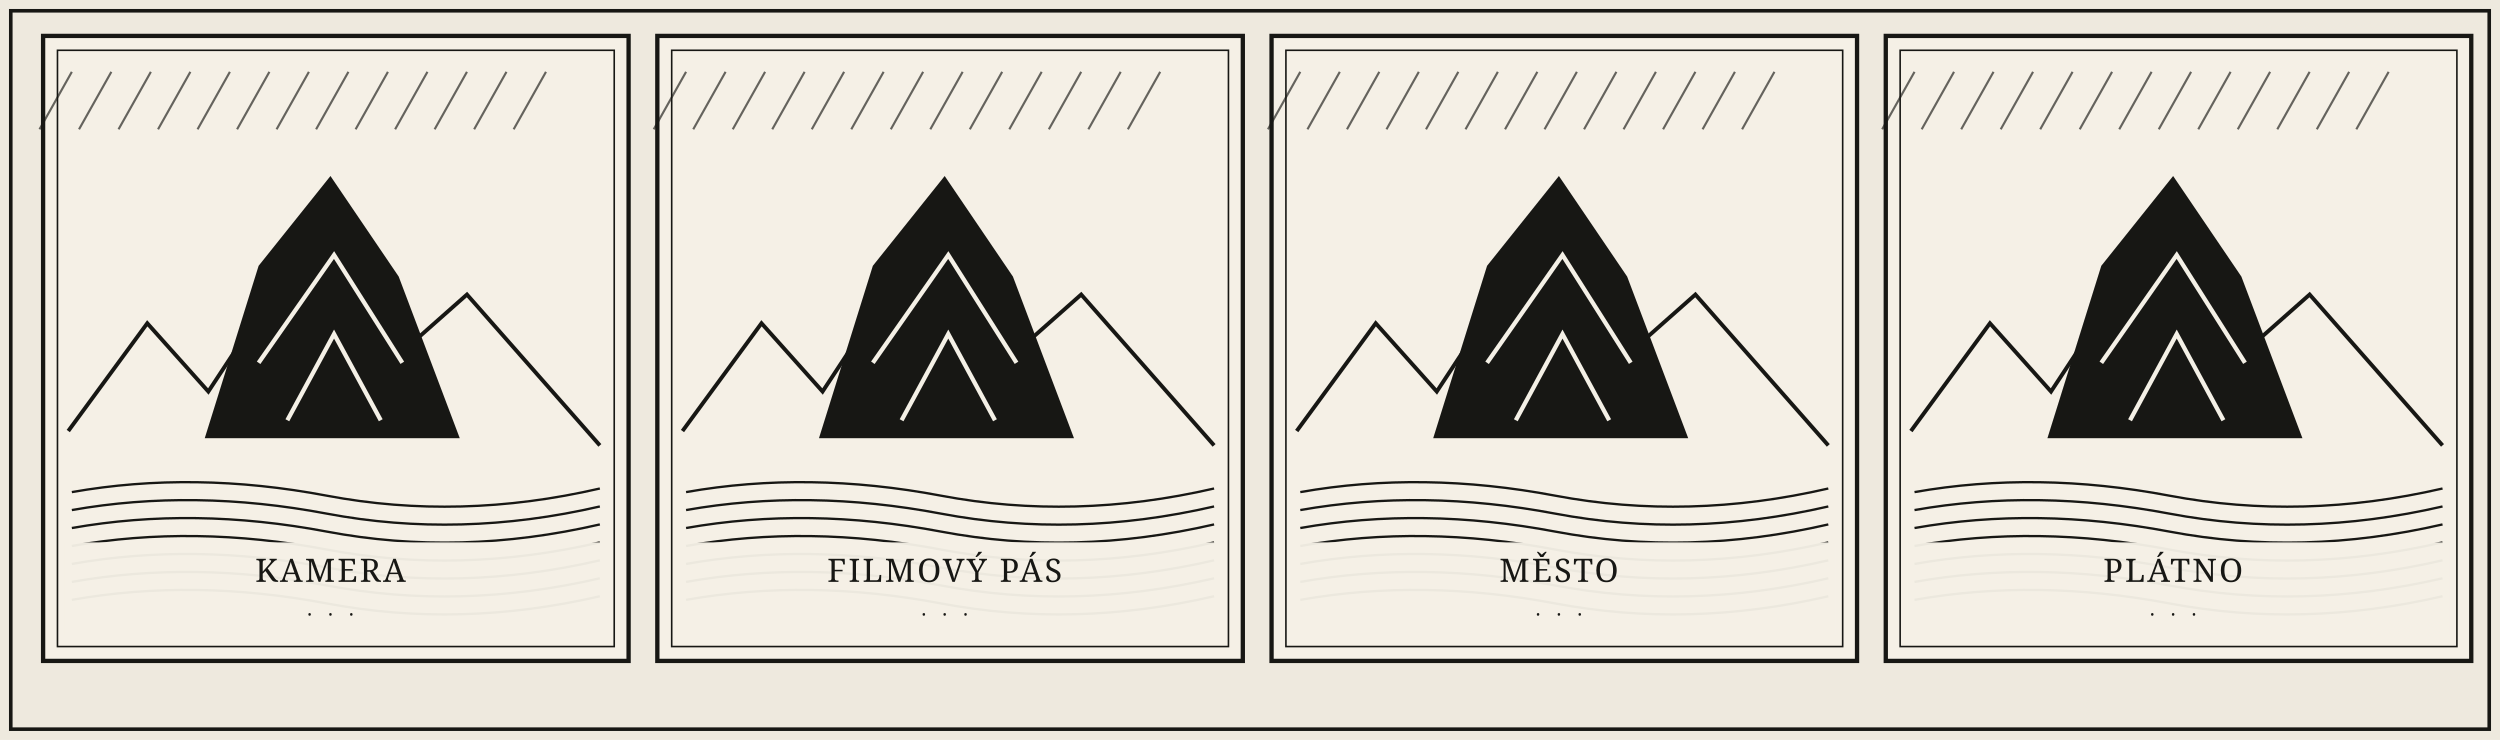
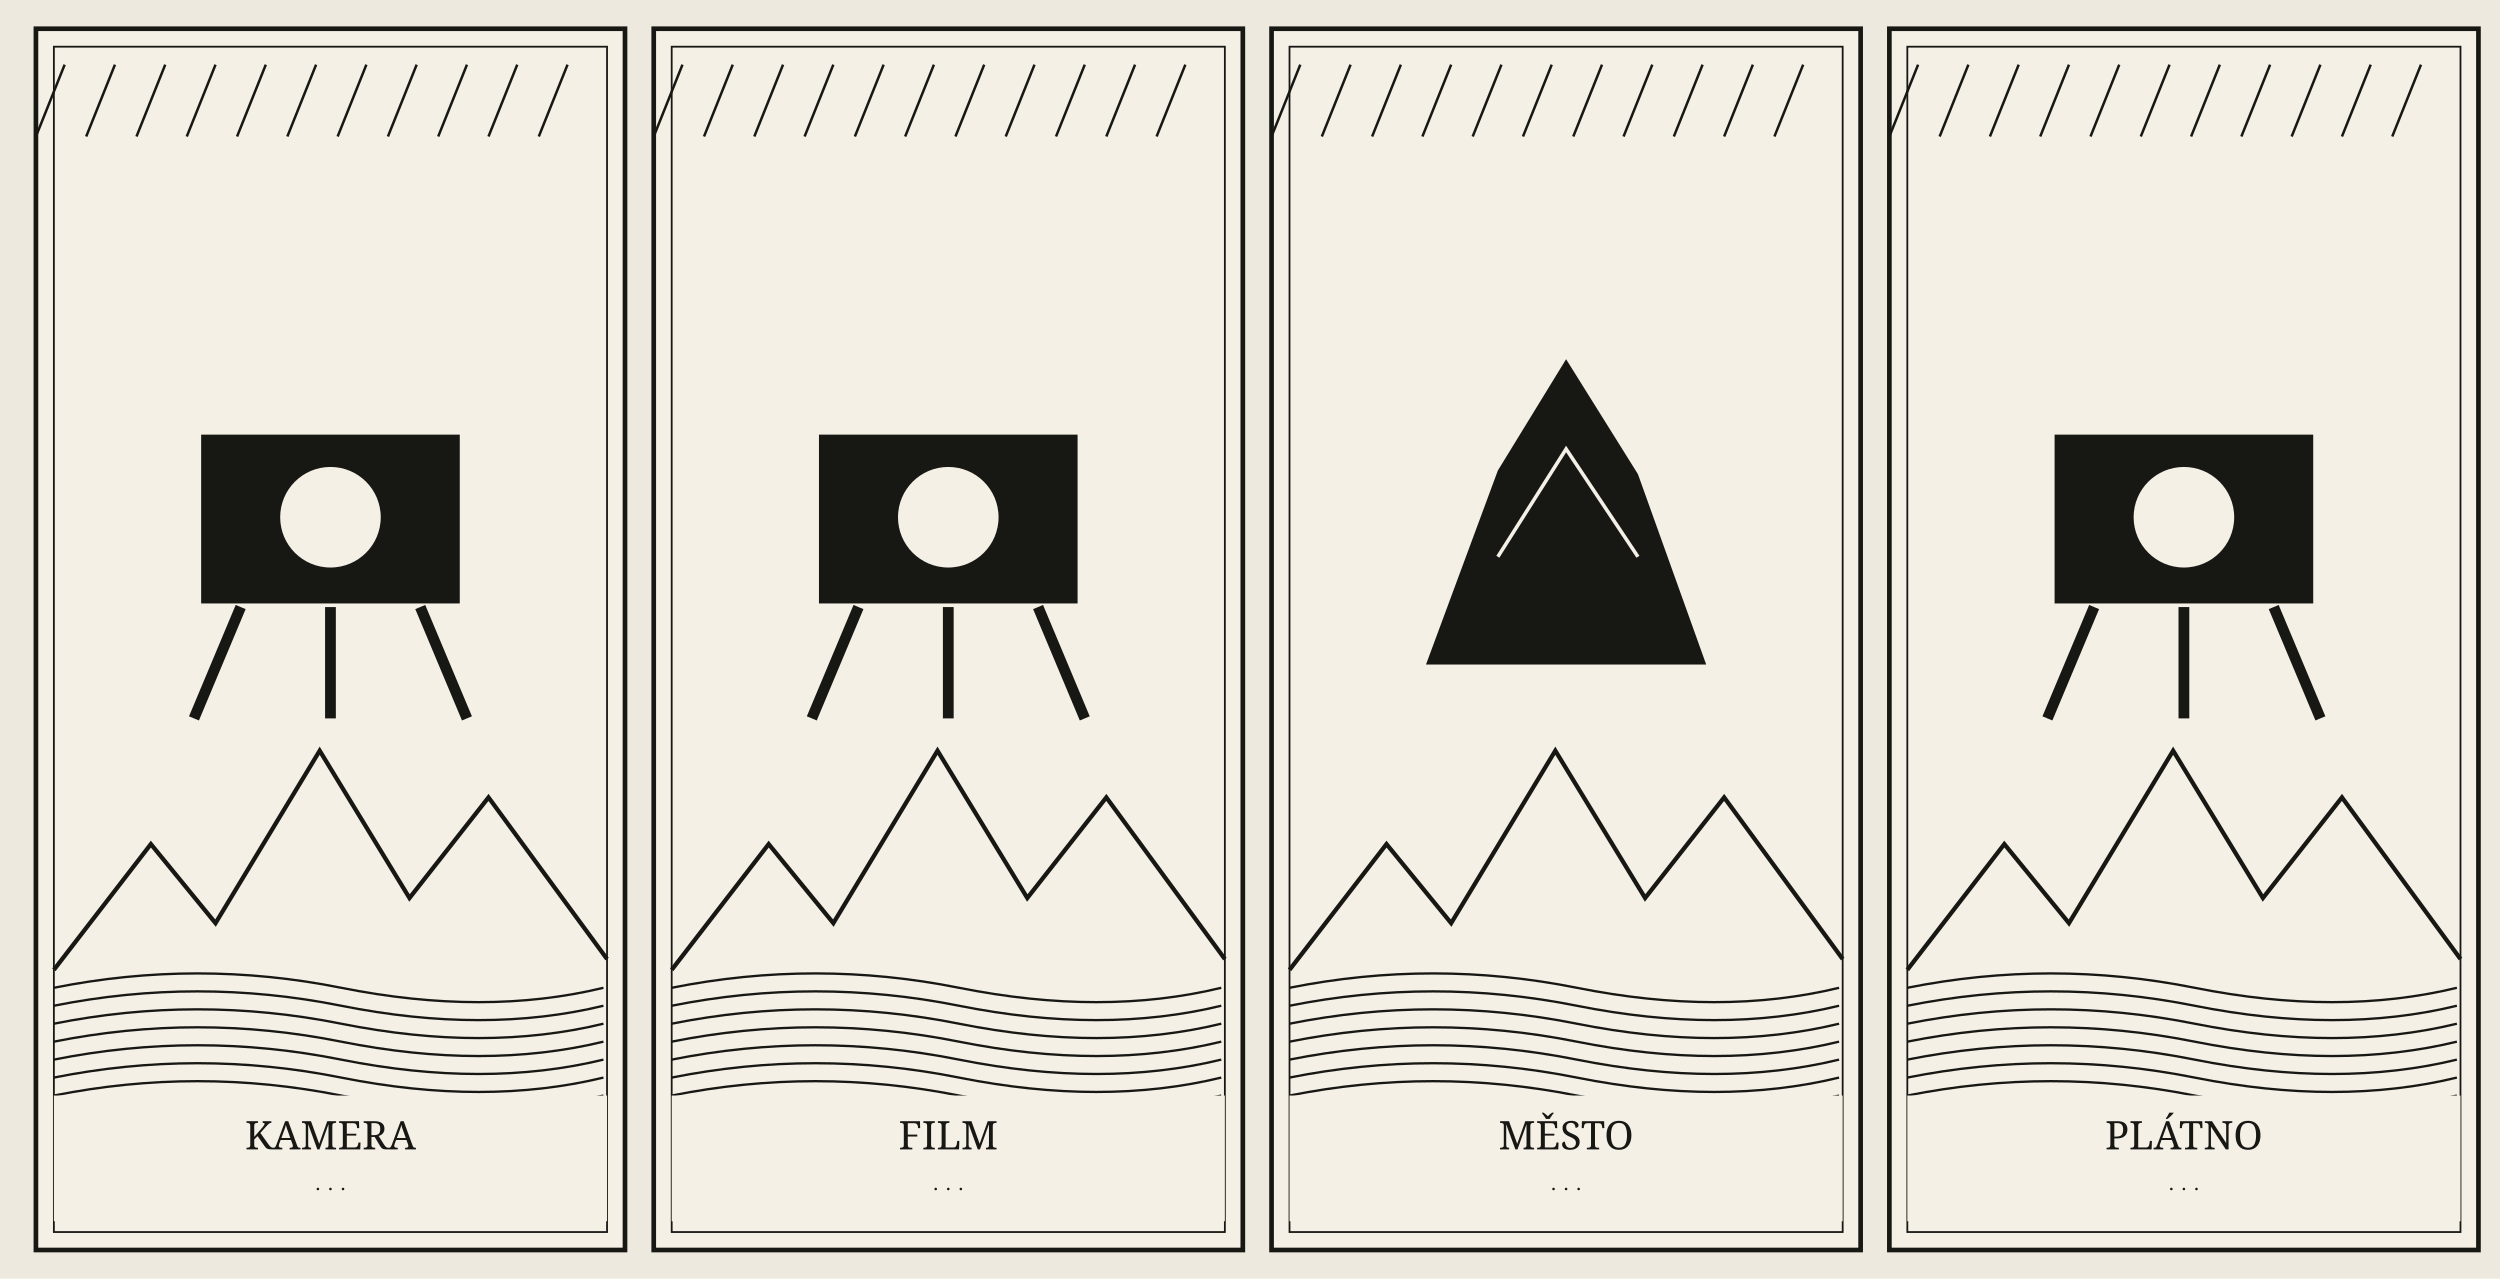
- <svg xmlns="http://www.w3.org/2000/svg" viewBox="0 0 696 206" role="img" aria-labelledby="title desc">
-   <defs>
-     <filter id="paper">
-       <feTurbulence type="fractalNoise" baseFrequency=".75" numOctaves="2" seed="8" />
-       <feColorMatrix values="0 0 0 0 .92 0 0 0 0 .9 0 0 0 0 .83 0 0 0 .12 0" />
-     </filter>
-   </defs>
-   <rect width="696" height="206" fill="#eee9de" />
-   <rect x="3" y="3" width="690" height="200" fill="none" stroke="#171714" stroke-width="1" />
+ <svg xmlns="http://www.w3.org/2000/svg" viewBox="0 0 696 356">
+   <rect width="696" height="356" fill="#eee9de" />
  <g>
-     <rect x="12" y="10" width="163" height="174" fill="#f5f0e6" stroke="#171714" stroke-width="1.2" />
-     <rect x="16" y="14" width="155" height="166" fill="none" stroke="#171714" stroke-width=".45" />
-     <path d="M20 20 l-9 16" stroke="#171714" stroke-width=".6" opacity=".65" />
-     <path d="M31 20 l-9 16" stroke="#171714" stroke-width=".6" opacity=".65" />
-     <path d="M42 20 l-9 16" stroke="#171714" stroke-width=".6" opacity=".65" />
-     <path d="M53 20 l-9 16" stroke="#171714" stroke-width=".6" opacity=".65" />
-     <path d="M64 20 l-9 16" stroke="#171714" stroke-width=".6" opacity=".65" />
-     <path d="M75 20 l-9 16" stroke="#171714" stroke-width=".6" opacity=".65" />
-     <path d="M86 20 l-9 16" stroke="#171714" stroke-width=".6" opacity=".65" />
-     <path d="M97 20 l-9 16" stroke="#171714" stroke-width=".6" opacity=".65" />
-     <path d="M108 20 l-9 16" stroke="#171714" stroke-width=".6" opacity=".65" />
-     <path d="M119 20 l-9 16" stroke="#171714" stroke-width=".6" opacity=".65" />
-     <path d="M130 20 l-9 16" stroke="#171714" stroke-width=".6" opacity=".65" />
-     <path d="M141 20 l-9 16" stroke="#171714" stroke-width=".6" opacity=".65" />
-     <path d="M152 20 l-9 16" stroke="#171714" stroke-width=".6" opacity=".65" />
-     <path d="M19 120L41 90L58 109L83 71L104 105L130 82L167 124" fill="none" stroke="#171714" stroke-width="1.1" />
-     <path d="M57 122L72 74L92 49L111 77L128 122Z" fill="#171714" />
-     <path d="M72 101L93 71L112 101M80 117L93 93L106 117" stroke="#f4f0e6" stroke-width="1.2" fill="none" />
-     <path d="M20 137 Q54 131 91 138 T167 136" fill="none" stroke="#171714" stroke-width=".65" />
-     <path d="M20 142 Q54 136 91 143 T167 141" fill="none" stroke="#171714" stroke-width=".65" />
-     <path d="M20 147 Q54 141 91 148 T167 146" fill="none" stroke="#171714" stroke-width=".65" />
-     <path d="M20 152 Q54 146 91 153 T167 151" fill="none" stroke="#171714" stroke-width=".65" />
-     <path d="M20 157 Q54 151 91 158 T167 156" fill="none" stroke="#171714" stroke-width=".65" />
-     <path d="M20 162 Q54 156 91 163 T167 161" fill="none" stroke="#171714" stroke-width=".65" />
-     <path d="M20 167 Q54 161 91 168 T167 166" fill="none" stroke="#171714" stroke-width=".65" />
-     <rect x="18" y="151" width="151" height="26" fill="#f5f0e6" opacity=".96" />
-     <text x="92" y="162" text-anchor="middle" font-family="Georgia,serif" font-size="9" letter-spacing=".6" fill="#171714">KAMERA</text>
-     <text x="92" y="173" text-anchor="middle" font-family="Georgia,serif" font-size="5.5" letter-spacing="1.5" fill="#171714">· · ·</text>
+     <rect x="10" y="8" width="164" height="340" fill="#f5f0e6" stroke="#171714" stroke-width="1.3" />
+     <rect x="15" y="13" width="154" height="330" fill="none" stroke="#171714" stroke-width=".5" />
+     <path d="M18 18l-8 20" stroke="#171714" stroke-width=".7" />
+     <path d="M32 18l-8 20" stroke="#171714" stroke-width=".7" />
+     <path d="M46 18l-8 20" stroke="#171714" stroke-width=".7" />
+     <path d="M60 18l-8 20" stroke="#171714" stroke-width=".7" />
+     <path d="M74 18l-8 20" stroke="#171714" stroke-width=".7" />
+     <path d="M88 18l-8 20" stroke="#171714" stroke-width=".7" />
+     <path d="M102 18l-8 20" stroke="#171714" stroke-width=".7" />
+     <path d="M116 18l-8 20" stroke="#171714" stroke-width=".7" />
+     <path d="M130 18l-8 20" stroke="#171714" stroke-width=".7" />
+     <path d="M144 18l-8 20" stroke="#171714" stroke-width=".7" />
+     <path d="M158 18l-8 20" stroke="#171714" stroke-width=".7" />
+     <path d="M15 270l27 -35 18 22 29 -48 25 41 22 -28 33 45" fill="none" stroke="#171714" stroke-width="1.2" />
+     <rect x="56" y="121" width="72" height="47" fill="#171714" />
+     <circle cx="92" cy="144" r="16" fill="#f5f0e6" stroke="#171714" stroke-width="4" />
+     <path d="M67 169L54 200M117 169L130 200M92 169V200" stroke="#171714" stroke-width="3" />
+     <path d="M15 275q40 -8 80 0t73 0" stroke="#171714" stroke-width=".65" fill="none" />
+     <path d="M15 280q40 -8 80 0t73 0" stroke="#171714" stroke-width=".65" fill="none" />
+     <path d="M15 285q40 -8 80 0t73 0" stroke="#171714" stroke-width=".65" fill="none" />
+     <path d="M15 290q40 -8 80 0t73 0" stroke="#171714" stroke-width=".65" fill="none" />
+     <path d="M15 295q40 -8 80 0t73 0" stroke="#171714" stroke-width=".65" fill="none" />
+     <path d="M15 300q40 -8 80 0t73 0" stroke="#171714" stroke-width=".65" fill="none" />
+     <path d="M15 305q40 -8 80 0t73 0" stroke="#171714" stroke-width=".65" fill="none" />
+     <path d="M15 310q40 -8 80 0t73 0" stroke="#171714" stroke-width=".65" fill="none" />
+     <path d="M15 315q40 -8 80 0t73 0" stroke="#171714" stroke-width=".65" fill="none" />
+     <path d="M15 320q40 -8 80 0t73 0" stroke="#171714" stroke-width=".65" fill="none" />
+     <path d="M15 325q40 -8 80 0t73 0" stroke="#171714" stroke-width=".65" fill="none" />
+     <rect x="15" y="305" width="154" height="35" fill="#f5f0e6" />
+     <text x="92" y="320" text-anchor="middle" font-family="Georgia,serif" font-size="11" fill="#171714">KAMERA</text>
+     <text x="92" y="333" text-anchor="middle" font-size="6" fill="#171714">· · ·</text>
  </g>
  <g>
-     <rect x="183" y="10" width="163" height="174" fill="#f5f0e6" stroke="#171714" stroke-width="1.2" />
-     <rect x="187" y="14" width="155" height="166" fill="none" stroke="#171714" stroke-width=".45" />
-     <path d="M191 20 l-9 16" stroke="#171714" stroke-width=".6" opacity=".65" />
-     <path d="M202 20 l-9 16" stroke="#171714" stroke-width=".6" opacity=".65" />
-     <path d="M213 20 l-9 16" stroke="#171714" stroke-width=".6" opacity=".65" />
-     <path d="M224 20 l-9 16" stroke="#171714" stroke-width=".6" opacity=".65" />
-     <path d="M235 20 l-9 16" stroke="#171714" stroke-width=".6" opacity=".65" />
-     <path d="M246 20 l-9 16" stroke="#171714" stroke-width=".6" opacity=".65" />
-     <path d="M257 20 l-9 16" stroke="#171714" stroke-width=".6" opacity=".65" />
-     <path d="M268 20 l-9 16" stroke="#171714" stroke-width=".6" opacity=".65" />
-     <path d="M279 20 l-9 16" stroke="#171714" stroke-width=".6" opacity=".65" />
-     <path d="M290 20 l-9 16" stroke="#171714" stroke-width=".6" opacity=".65" />
-     <path d="M301 20 l-9 16" stroke="#171714" stroke-width=".6" opacity=".65" />
-     <path d="M312 20 l-9 16" stroke="#171714" stroke-width=".6" opacity=".65" />
-     <path d="M323 20 l-9 16" stroke="#171714" stroke-width=".6" opacity=".65" />
-     <path d="M190 120L212 90L229 109L254 71L275 105L301 82L338 124" fill="none" stroke="#171714" stroke-width="1.1" />
-     <path d="M228 122L243 74L263 49L282 77L299 122Z" fill="#171714" />
-     <path d="M243 101L264 71L283 101M251 117L264 93L277 117" stroke="#f4f0e6" stroke-width="1.2" fill="none" />
-     <path d="M191 137 Q225 131 262 138 T338 136" fill="none" stroke="#171714" stroke-width=".65" />
-     <path d="M191 142 Q225 136 262 143 T338 141" fill="none" stroke="#171714" stroke-width=".65" />
-     <path d="M191 147 Q225 141 262 148 T338 146" fill="none" stroke="#171714" stroke-width=".65" />
-     <path d="M191 152 Q225 146 262 153 T338 151" fill="none" stroke="#171714" stroke-width=".65" />
-     <path d="M191 157 Q225 151 262 158 T338 156" fill="none" stroke="#171714" stroke-width=".65" />
-     <path d="M191 162 Q225 156 262 163 T338 161" fill="none" stroke="#171714" stroke-width=".65" />
-     <path d="M191 167 Q225 161 262 168 T338 166" fill="none" stroke="#171714" stroke-width=".65" />
-     <rect x="189" y="151" width="151" height="26" fill="#f5f0e6" opacity=".96" />
-     <text x="263" y="162" text-anchor="middle" font-family="Georgia,serif" font-size="9" letter-spacing=".6" fill="#171714">FILMOVÝ PÁS</text>
-     <text x="263" y="173" text-anchor="middle" font-family="Georgia,serif" font-size="5.5" letter-spacing="1.5" fill="#171714">· · ·</text>
+     <rect x="182" y="8" width="164" height="340" fill="#f5f0e6" stroke="#171714" stroke-width="1.3" />
+     <rect x="187" y="13" width="154" height="330" fill="none" stroke="#171714" stroke-width=".5" />
+     <path d="M190 18l-8 20" stroke="#171714" stroke-width=".7" />
+     <path d="M204 18l-8 20" stroke="#171714" stroke-width=".7" />
+     <path d="M218 18l-8 20" stroke="#171714" stroke-width=".7" />
+     <path d="M232 18l-8 20" stroke="#171714" stroke-width=".7" />
+     <path d="M246 18l-8 20" stroke="#171714" stroke-width=".7" />
+     <path d="M260 18l-8 20" stroke="#171714" stroke-width=".7" />
+     <path d="M274 18l-8 20" stroke="#171714" stroke-width=".7" />
+     <path d="M288 18l-8 20" stroke="#171714" stroke-width=".7" />
+     <path d="M302 18l-8 20" stroke="#171714" stroke-width=".7" />
+     <path d="M316 18l-8 20" stroke="#171714" stroke-width=".7" />
+     <path d="M330 18l-8 20" stroke="#171714" stroke-width=".7" />
+     <path d="M187 270l27 -35 18 22 29 -48 25 41 22 -28 33 45" fill="none" stroke="#171714" stroke-width="1.2" />
+     <rect x="228" y="121" width="72" height="47" fill="#171714" />
+     <circle cx="264" cy="144" r="16" fill="#f5f0e6" stroke="#171714" stroke-width="4" />
+     <path d="M239 169L226 200M289 169L302 200M264 169V200" stroke="#171714" stroke-width="3" />
+     <path d="M187 275q40 -8 80 0t73 0" stroke="#171714" stroke-width=".65" fill="none" />
+     <path d="M187 280q40 -8 80 0t73 0" stroke="#171714" stroke-width=".65" fill="none" />
+     <path d="M187 285q40 -8 80 0t73 0" stroke="#171714" stroke-width=".65" fill="none" />
+     <path d="M187 290q40 -8 80 0t73 0" stroke="#171714" stroke-width=".65" fill="none" />
+     <path d="M187 295q40 -8 80 0t73 0" stroke="#171714" stroke-width=".65" fill="none" />
+     <path d="M187 300q40 -8 80 0t73 0" stroke="#171714" stroke-width=".65" fill="none" />
+     <path d="M187 305q40 -8 80 0t73 0" stroke="#171714" stroke-width=".65" fill="none" />
+     <path d="M187 310q40 -8 80 0t73 0" stroke="#171714" stroke-width=".65" fill="none" />
+     <path d="M187 315q40 -8 80 0t73 0" stroke="#171714" stroke-width=".65" fill="none" />
+     <path d="M187 320q40 -8 80 0t73 0" stroke="#171714" stroke-width=".65" fill="none" />
+     <path d="M187 325q40 -8 80 0t73 0" stroke="#171714" stroke-width=".65" fill="none" />
+     <rect x="187" y="305" width="154" height="35" fill="#f5f0e6" />
+     <text x="264" y="320" text-anchor="middle" font-family="Georgia,serif" font-size="11" fill="#171714">FILM</text>
+     <text x="264" y="333" text-anchor="middle" font-size="6" fill="#171714">· · ·</text>
  </g>
  <g>
-     <rect x="354" y="10" width="163" height="174" fill="#f5f0e6" stroke="#171714" stroke-width="1.2" />
-     <rect x="358" y="14" width="155" height="166" fill="none" stroke="#171714" stroke-width=".45" />
-     <path d="M362 20 l-9 16" stroke="#171714" stroke-width=".6" opacity=".65" />
-     <path d="M373 20 l-9 16" stroke="#171714" stroke-width=".6" opacity=".65" />
-     <path d="M384 20 l-9 16" stroke="#171714" stroke-width=".6" opacity=".65" />
-     <path d="M395 20 l-9 16" stroke="#171714" stroke-width=".6" opacity=".65" />
-     <path d="M406 20 l-9 16" stroke="#171714" stroke-width=".6" opacity=".65" />
-     <path d="M417 20 l-9 16" stroke="#171714" stroke-width=".6" opacity=".65" />
-     <path d="M428 20 l-9 16" stroke="#171714" stroke-width=".6" opacity=".65" />
-     <path d="M439 20 l-9 16" stroke="#171714" stroke-width=".6" opacity=".65" />
-     <path d="M450 20 l-9 16" stroke="#171714" stroke-width=".6" opacity=".65" />
-     <path d="M461 20 l-9 16" stroke="#171714" stroke-width=".6" opacity=".65" />
-     <path d="M472 20 l-9 16" stroke="#171714" stroke-width=".6" opacity=".65" />
-     <path d="M483 20 l-9 16" stroke="#171714" stroke-width=".6" opacity=".65" />
-     <path d="M494 20 l-9 16" stroke="#171714" stroke-width=".6" opacity=".65" />
-     <path d="M361 120L383 90L400 109L425 71L446 105L472 82L509 124" fill="none" stroke="#171714" stroke-width="1.1" />
-     <path d="M399 122L414 74L434 49L453 77L470 122Z" fill="#171714" />
-     <path d="M414 101L435 71L454 101M422 117L435 93L448 117" stroke="#f4f0e6" stroke-width="1.2" fill="none" />
-     <path d="M362 137 Q396 131 433 138 T509 136" fill="none" stroke="#171714" stroke-width=".65" />
-     <path d="M362 142 Q396 136 433 143 T509 141" fill="none" stroke="#171714" stroke-width=".65" />
-     <path d="M362 147 Q396 141 433 148 T509 146" fill="none" stroke="#171714" stroke-width=".65" />
-     <path d="M362 152 Q396 146 433 153 T509 151" fill="none" stroke="#171714" stroke-width=".65" />
-     <path d="M362 157 Q396 151 433 158 T509 156" fill="none" stroke="#171714" stroke-width=".65" />
-     <path d="M362 162 Q396 156 433 163 T509 161" fill="none" stroke="#171714" stroke-width=".65" />
-     <path d="M362 167 Q396 161 433 168 T509 166" fill="none" stroke="#171714" stroke-width=".65" />
-     <rect x="360" y="151" width="151" height="26" fill="#f5f0e6" opacity=".96" />
-     <text x="434" y="162" text-anchor="middle" font-family="Georgia,serif" font-size="9" letter-spacing=".6" fill="#171714">MĚSTO</text>
-     <text x="434" y="173" text-anchor="middle" font-family="Georgia,serif" font-size="5.5" letter-spacing="1.5" fill="#171714">· · ·</text>
+     <rect x="354" y="8" width="164" height="340" fill="#f5f0e6" stroke="#171714" stroke-width="1.3" />
+     <rect x="359" y="13" width="154" height="330" fill="none" stroke="#171714" stroke-width=".5" />
+     <path d="M362 18l-8 20" stroke="#171714" stroke-width=".7" />
+     <path d="M376 18l-8 20" stroke="#171714" stroke-width=".7" />
+     <path d="M390 18l-8 20" stroke="#171714" stroke-width=".7" />
+     <path d="M404 18l-8 20" stroke="#171714" stroke-width=".7" />
+     <path d="M418 18l-8 20" stroke="#171714" stroke-width=".7" />
+     <path d="M432 18l-8 20" stroke="#171714" stroke-width=".7" />
+     <path d="M446 18l-8 20" stroke="#171714" stroke-width=".7" />
+     <path d="M460 18l-8 20" stroke="#171714" stroke-width=".7" />
+     <path d="M474 18l-8 20" stroke="#171714" stroke-width=".7" />
+     <path d="M488 18l-8 20" stroke="#171714" stroke-width=".7" />
+     <path d="M502 18l-8 20" stroke="#171714" stroke-width=".7" />
+     <path d="M359 270l27 -35 18 22 29 -48 25 41 22 -28 33 45" fill="none" stroke="#171714" stroke-width="1.2" />
+     <path d="M397 185L417 131L436 100L456 132L475 185Z" fill="#171714" />
+     <path d="M417 155L436 125L456 155" stroke="#f5f0e6" fill="none" />
+     <path d="M359 275q40 -8 80 0t73 0" stroke="#171714" stroke-width=".65" fill="none" />
+     <path d="M359 280q40 -8 80 0t73 0" stroke="#171714" stroke-width=".65" fill="none" />
+     <path d="M359 285q40 -8 80 0t73 0" stroke="#171714" stroke-width=".65" fill="none" />
+     <path d="M359 290q40 -8 80 0t73 0" stroke="#171714" stroke-width=".65" fill="none" />
+     <path d="M359 295q40 -8 80 0t73 0" stroke="#171714" stroke-width=".65" fill="none" />
+     <path d="M359 300q40 -8 80 0t73 0" stroke="#171714" stroke-width=".65" fill="none" />
+     <path d="M359 305q40 -8 80 0t73 0" stroke="#171714" stroke-width=".65" fill="none" />
+     <path d="M359 310q40 -8 80 0t73 0" stroke="#171714" stroke-width=".65" fill="none" />
+     <path d="M359 315q40 -8 80 0t73 0" stroke="#171714" stroke-width=".65" fill="none" />
+     <path d="M359 320q40 -8 80 0t73 0" stroke="#171714" stroke-width=".65" fill="none" />
+     <path d="M359 325q40 -8 80 0t73 0" stroke="#171714" stroke-width=".65" fill="none" />
+     <rect x="359" y="305" width="154" height="35" fill="#f5f0e6" />
+     <text x="436" y="320" text-anchor="middle" font-family="Georgia,serif" font-size="11" fill="#171714">MĚSTO</text>
+     <text x="436" y="333" text-anchor="middle" font-size="6" fill="#171714">· · ·</text>
  </g>
  <g>
-     <rect x="525" y="10" width="163" height="174" fill="#f5f0e6" stroke="#171714" stroke-width="1.2" />
-     <rect x="529" y="14" width="155" height="166" fill="none" stroke="#171714" stroke-width=".45" />
-     <path d="M533 20 l-9 16" stroke="#171714" stroke-width=".6" opacity=".65" />
-     <path d="M544 20 l-9 16" stroke="#171714" stroke-width=".6" opacity=".65" />
-     <path d="M555 20 l-9 16" stroke="#171714" stroke-width=".6" opacity=".65" />
-     <path d="M566 20 l-9 16" stroke="#171714" stroke-width=".6" opacity=".65" />
-     <path d="M577 20 l-9 16" stroke="#171714" stroke-width=".6" opacity=".65" />
-     <path d="M588 20 l-9 16" stroke="#171714" stroke-width=".6" opacity=".65" />
-     <path d="M599 20 l-9 16" stroke="#171714" stroke-width=".6" opacity=".65" />
-     <path d="M610 20 l-9 16" stroke="#171714" stroke-width=".6" opacity=".65" />
-     <path d="M621 20 l-9 16" stroke="#171714" stroke-width=".6" opacity=".65" />
-     <path d="M632 20 l-9 16" stroke="#171714" stroke-width=".6" opacity=".65" />
-     <path d="M643 20 l-9 16" stroke="#171714" stroke-width=".6" opacity=".65" />
-     <path d="M654 20 l-9 16" stroke="#171714" stroke-width=".6" opacity=".65" />
-     <path d="M665 20 l-9 16" stroke="#171714" stroke-width=".6" opacity=".65" />
-     <path d="M532 120L554 90L571 109L596 71L617 105L643 82L680 124" fill="none" stroke="#171714" stroke-width="1.1" />
-     <path d="M570 122L585 74L605 49L624 77L641 122Z" fill="#171714" />
-     <path d="M585 101L606 71L625 101M593 117L606 93L619 117" stroke="#f4f0e6" stroke-width="1.2" fill="none" />
-     <path d="M533 137 Q567 131 604 138 T680 136" fill="none" stroke="#171714" stroke-width=".65" />
-     <path d="M533 142 Q567 136 604 143 T680 141" fill="none" stroke="#171714" stroke-width=".65" />
-     <path d="M533 147 Q567 141 604 148 T680 146" fill="none" stroke="#171714" stroke-width=".65" />
-     <path d="M533 152 Q567 146 604 153 T680 151" fill="none" stroke="#171714" stroke-width=".65" />
-     <path d="M533 157 Q567 151 604 158 T680 156" fill="none" stroke="#171714" stroke-width=".65" />
-     <path d="M533 162 Q567 156 604 163 T680 161" fill="none" stroke="#171714" stroke-width=".65" />
-     <path d="M533 167 Q567 161 604 168 T680 166" fill="none" stroke="#171714" stroke-width=".65" />
-     <rect x="531" y="151" width="151" height="26" fill="#f5f0e6" opacity=".96" />
-     <text x="605" y="162" text-anchor="middle" font-family="Georgia,serif" font-size="9" letter-spacing=".6" fill="#171714">PLÁTNO</text>
-     <text x="605" y="173" text-anchor="middle" font-family="Georgia,serif" font-size="5.5" letter-spacing="1.5" fill="#171714">· · ·</text>
+     <rect x="526" y="8" width="164" height="340" fill="#f5f0e6" stroke="#171714" stroke-width="1.3" />
+     <rect x="531" y="13" width="154" height="330" fill="none" stroke="#171714" stroke-width=".5" />
+     <path d="M534 18l-8 20" stroke="#171714" stroke-width=".7" />
+     <path d="M548 18l-8 20" stroke="#171714" stroke-width=".7" />
+     <path d="M562 18l-8 20" stroke="#171714" stroke-width=".7" />
+     <path d="M576 18l-8 20" stroke="#171714" stroke-width=".7" />
+     <path d="M590 18l-8 20" stroke="#171714" stroke-width=".7" />
+     <path d="M604 18l-8 20" stroke="#171714" stroke-width=".7" />
+     <path d="M618 18l-8 20" stroke="#171714" stroke-width=".7" />
+     <path d="M632 18l-8 20" stroke="#171714" stroke-width=".7" />
+     <path d="M646 18l-8 20" stroke="#171714" stroke-width=".7" />
+     <path d="M660 18l-8 20" stroke="#171714" stroke-width=".7" />
+     <path d="M674 18l-8 20" stroke="#171714" stroke-width=".7" />
+     <path d="M531 270l27 -35 18 22 29 -48 25 41 22 -28 33 45" fill="none" stroke="#171714" stroke-width="1.2" />
+     <rect x="572" y="121" width="72" height="47" fill="#171714" />
+     <circle cx="608" cy="144" r="16" fill="#f5f0e6" stroke="#171714" stroke-width="4" />
+     <path d="M583 169L570 200M633 169L646 200M608 169V200" stroke="#171714" stroke-width="3" />
+     <path d="M531 275q40 -8 80 0t73 0" stroke="#171714" stroke-width=".65" fill="none" />
+     <path d="M531 280q40 -8 80 0t73 0" stroke="#171714" stroke-width=".65" fill="none" />
+     <path d="M531 285q40 -8 80 0t73 0" stroke="#171714" stroke-width=".65" fill="none" />
+     <path d="M531 290q40 -8 80 0t73 0" stroke="#171714" stroke-width=".65" fill="none" />
+     <path d="M531 295q40 -8 80 0t73 0" stroke="#171714" stroke-width=".65" fill="none" />
+     <path d="M531 300q40 -8 80 0t73 0" stroke="#171714" stroke-width=".65" fill="none" />
+     <path d="M531 305q40 -8 80 0t73 0" stroke="#171714" stroke-width=".65" fill="none" />
+     <path d="M531 310q40 -8 80 0t73 0" stroke="#171714" stroke-width=".65" fill="none" />
+     <path d="M531 315q40 -8 80 0t73 0" stroke="#171714" stroke-width=".65" fill="none" />
+     <path d="M531 320q40 -8 80 0t73 0" stroke="#171714" stroke-width=".65" fill="none" />
+     <path d="M531 325q40 -8 80 0t73 0" stroke="#171714" stroke-width=".65" fill="none" />
+     <rect x="531" y="305" width="154" height="35" fill="#f5f0e6" />
+     <text x="608" y="320" text-anchor="middle" font-family="Georgia,serif" font-size="11" fill="#171714">PLÁTNO</text>
+     <text x="608" y="333" text-anchor="middle" font-size="6" fill="#171714">· · ·</text>
  </g>
</svg>
